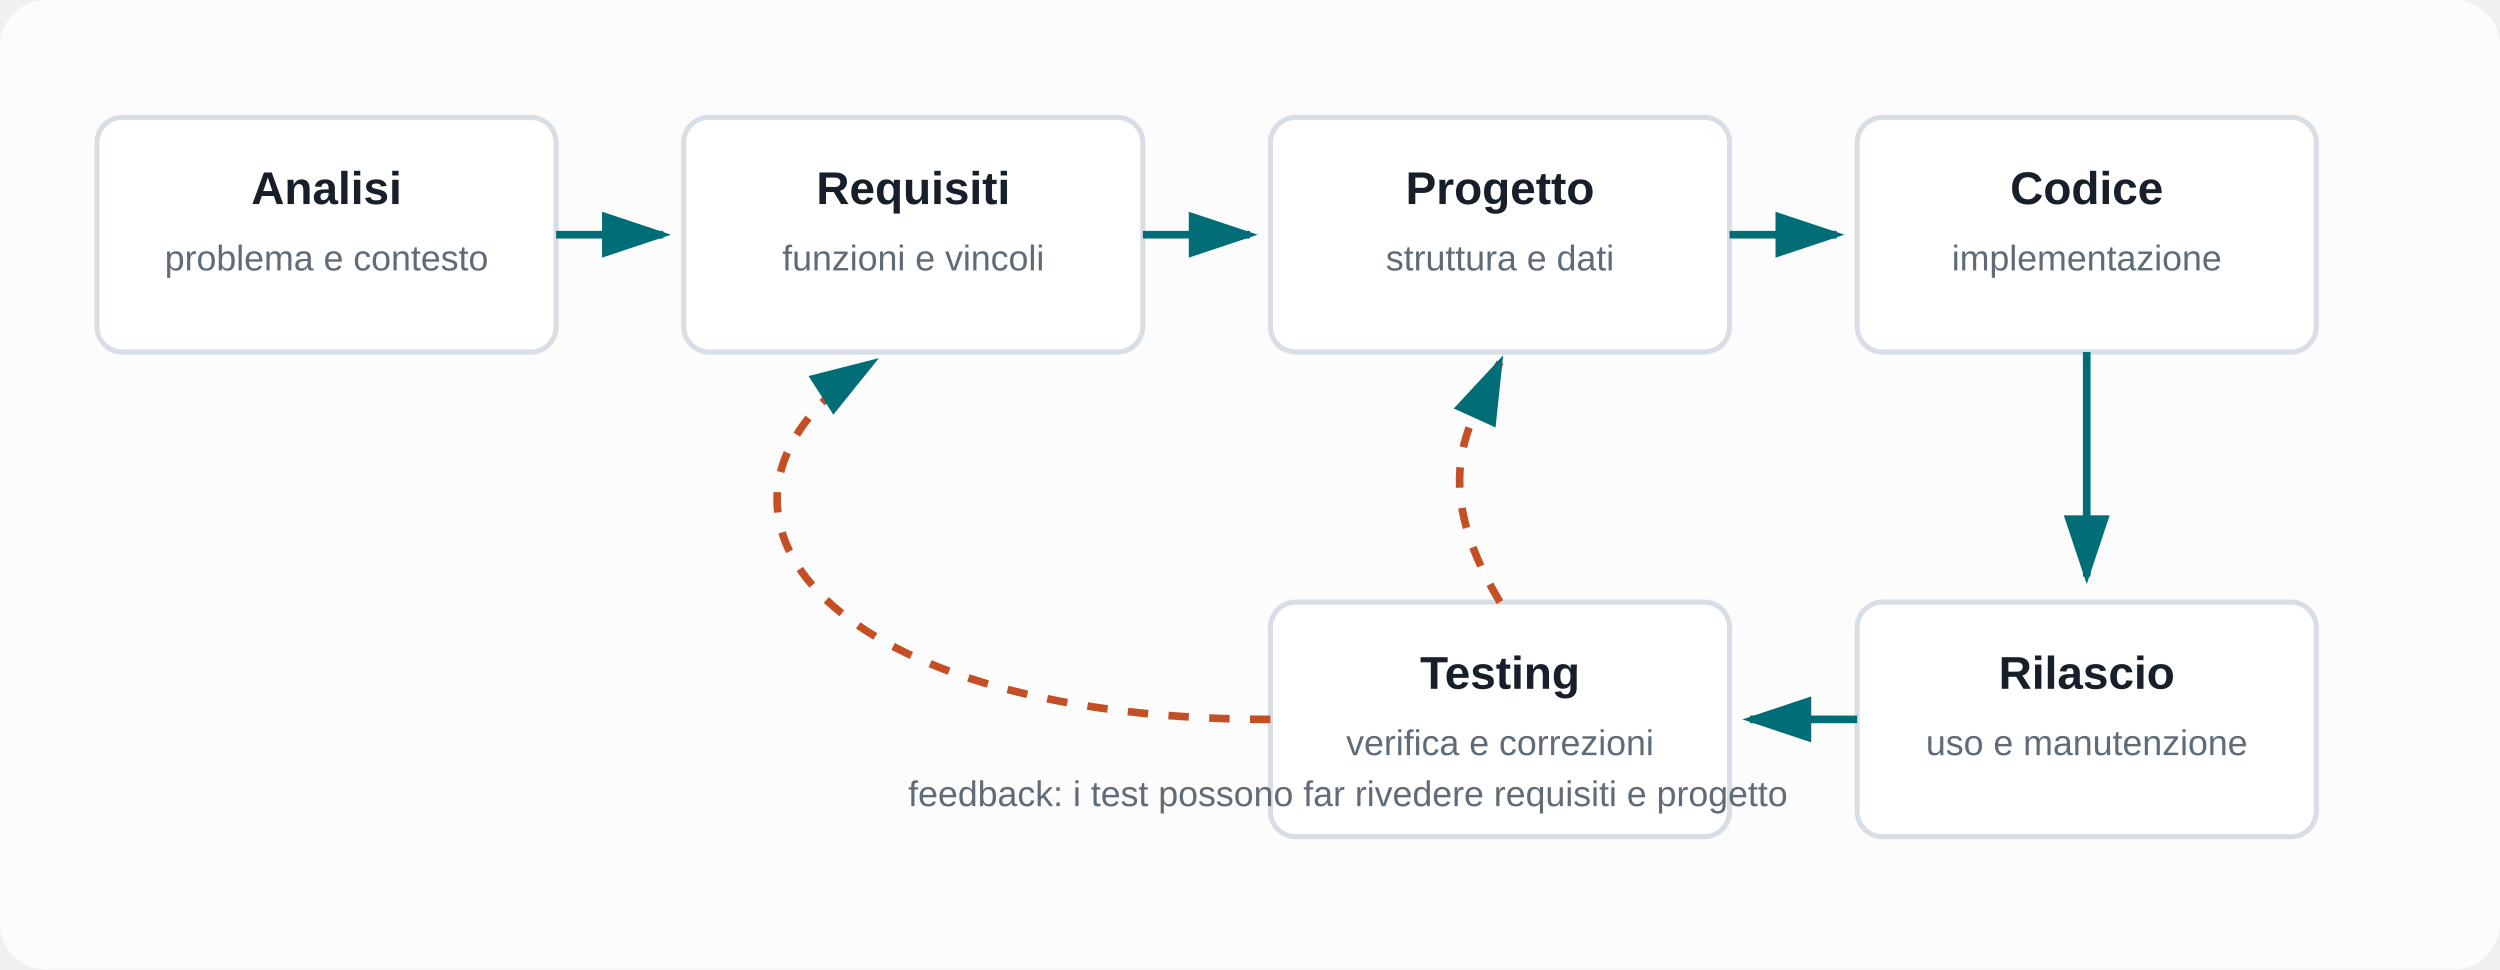
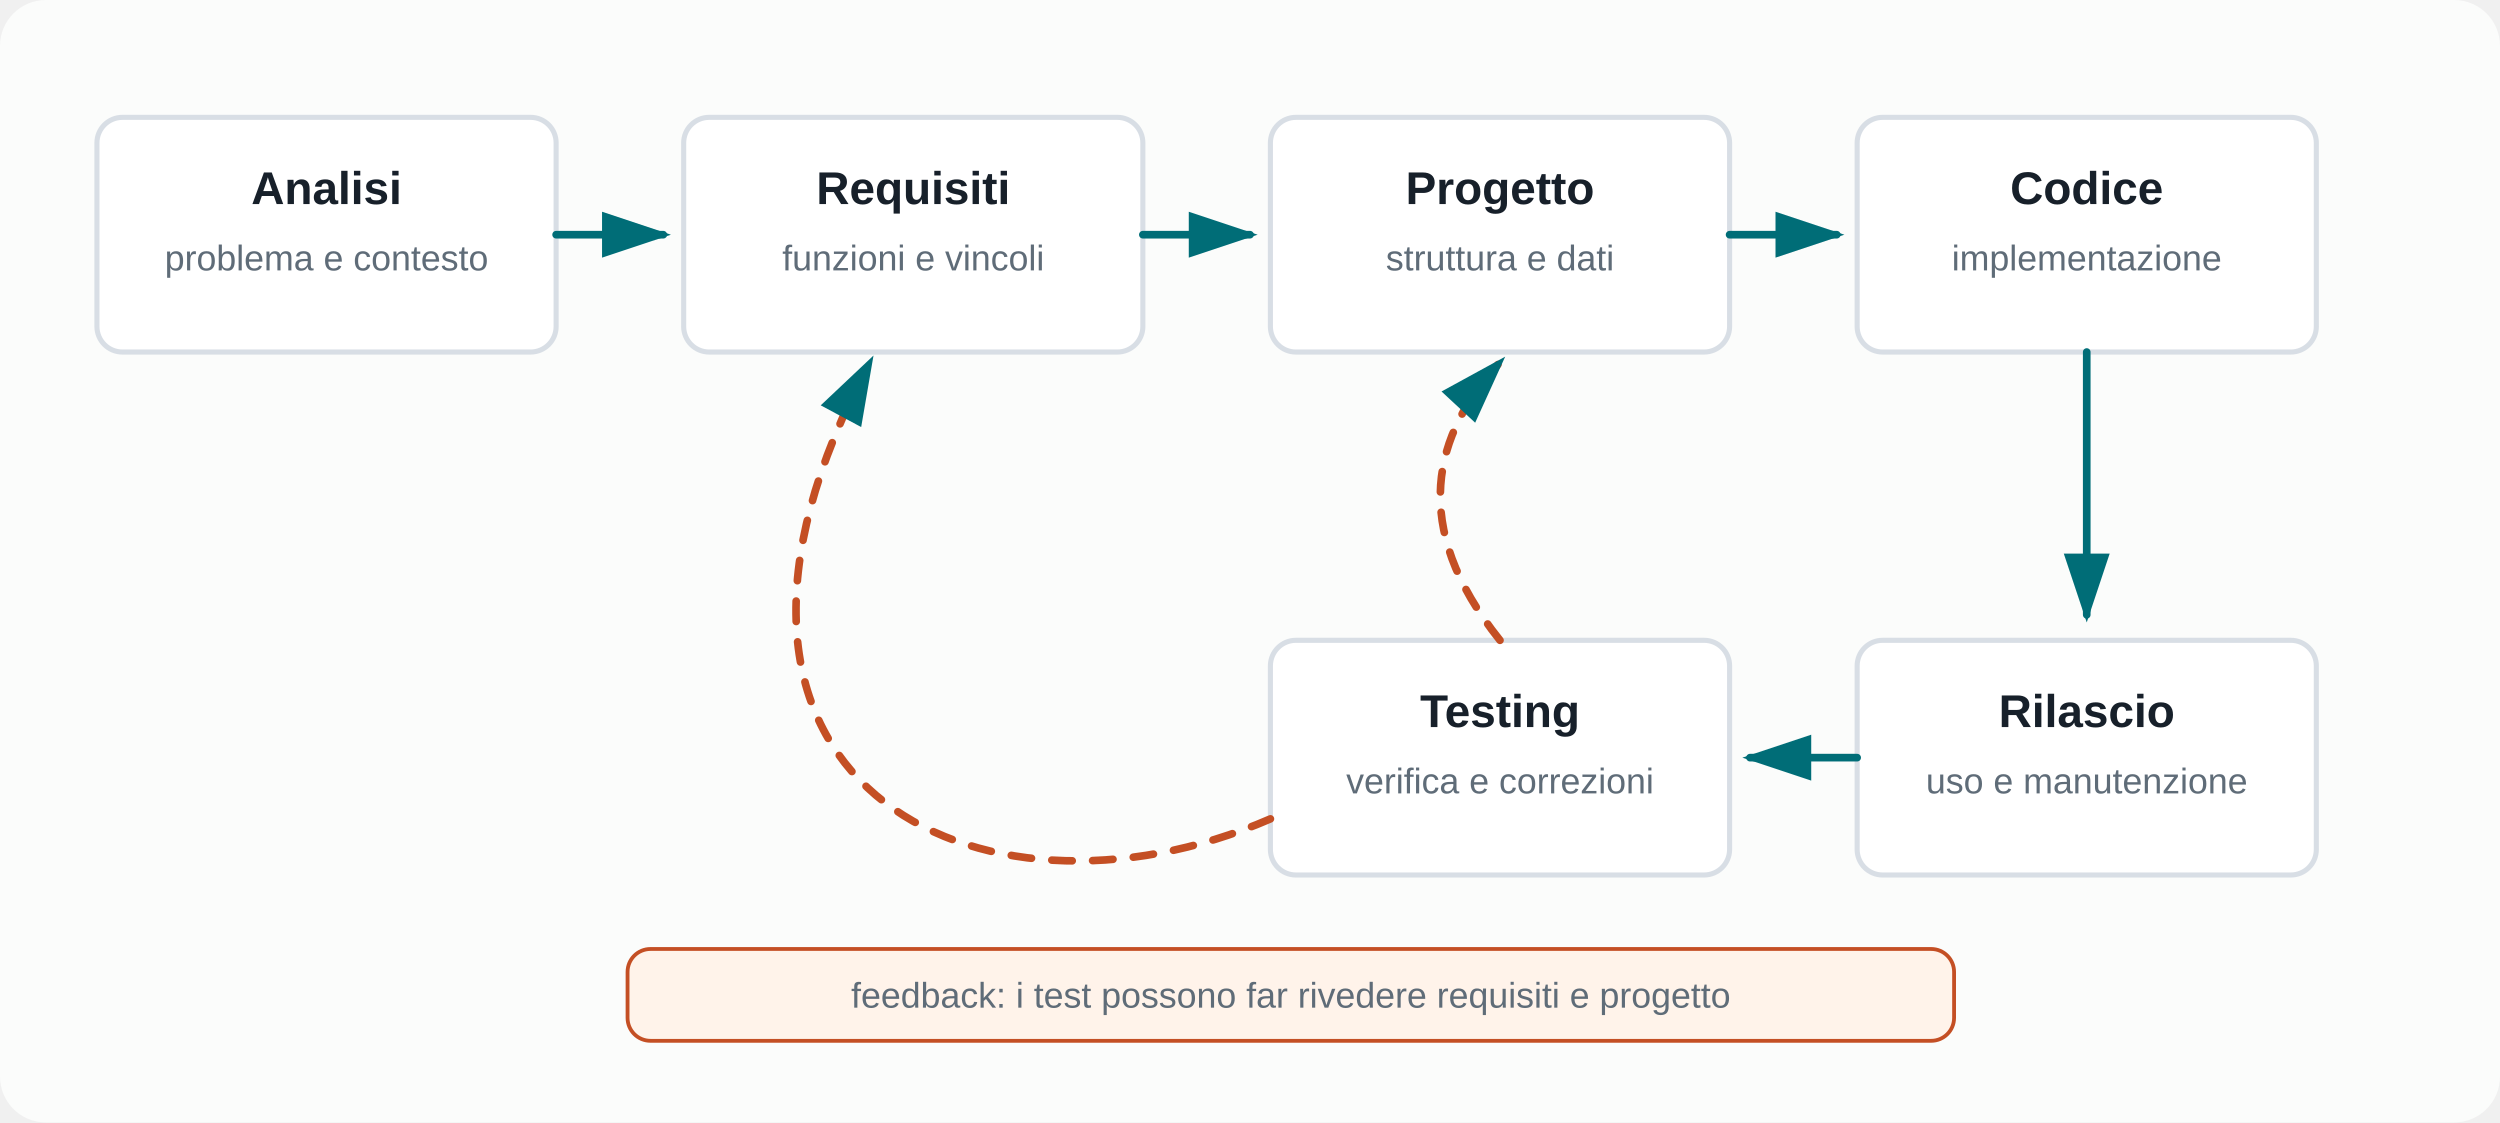
- <svg xmlns="http://www.w3.org/2000/svg" viewBox="0 0 980 380" role="img" aria-labelledby="title desc">
+ <svg xmlns="http://www.w3.org/2000/svg" viewBox="0 0 980 440" role="img" aria-labelledby="title desc">
  <defs>
    <marker id="arrow" markerWidth="10" markerHeight="10" refX="8" refY="3" orient="auto">
      <path d="M0,0 L9,3 L0,6 Z" fill="#006d77" />
    </marker>
    <style>
      .box{fill:#fff;stroke:#d8dee5;stroke-width:2}
      .main{font:700 18px Arial, sans-serif;fill:#17202a}
      .small{font:14px Arial, sans-serif;fill:#5f6c78}
-       .arrow{fill:none;stroke:#006d77;stroke-width:3;marker-end:url(#arrow)}
-       .loop{fill:none;stroke:#c44f24;stroke-width:3;stroke-dasharray:8 8;marker-end:url(#arrow)}
+       .arrow{fill:none;stroke:#006d77;stroke-width:3;stroke-linecap:round;stroke-linejoin:round;marker-end:url(#arrow)}
+       .loop{fill:none;stroke:#c44f24;stroke-width:3;stroke-linecap:round;stroke-linejoin:round;stroke-dasharray:8 8;marker-end:url(#arrow)}
+       .note{fill:#fff3ea;stroke:#c44f24;stroke-width:1.5}
    </style>
  </defs>
-   <rect width="980" height="380" rx="18" fill="#fbfcfb" />
+   <rect width="980" height="440" rx="18" fill="#fbfcfb" />
  <g transform="translate(38 46)">
    <rect class="box" x="0" y="0" width="180" height="92" rx="10" />
    <text class="main" x="90" y="34" text-anchor="middle">Analisi</text>
    <text class="small" x="90" y="60" text-anchor="middle">problema e contesto</text>
    <rect class="box" x="230" y="0" width="180" height="92" rx="10" />
    <text class="main" x="320" y="34" text-anchor="middle">Requisiti</text>
    <text class="small" x="320" y="60" text-anchor="middle">funzioni e vincoli</text>
    <rect class="box" x="460" y="0" width="180" height="92" rx="10" />
    <text class="main" x="550" y="34" text-anchor="middle">Progetto</text>
    <text class="small" x="550" y="60" text-anchor="middle">struttura e dati</text>
    <rect class="box" x="690" y="0" width="180" height="92" rx="10" />
    <text class="main" x="780" y="34" text-anchor="middle">Codice</text>
    <text class="small" x="780" y="60" text-anchor="middle">implementazione</text>
-     <rect class="box" x="460" y="190" width="180" height="92" rx="10" />
-     <text class="main" x="550" y="224" text-anchor="middle">Testing</text>
-     <text class="small" x="550" y="250" text-anchor="middle">verifica e correzioni</text>
-     <rect class="box" x="690" y="190" width="180" height="92" rx="10" />
-     <text class="main" x="780" y="224" text-anchor="middle">Rilascio</text>
-     <text class="small" x="780" y="250" text-anchor="middle">uso e manutenzione</text>
+     <rect class="box" x="460" y="205" width="180" height="92" rx="10" />
+     <text class="main" x="550" y="239" text-anchor="middle">Testing</text>
+     <text class="small" x="550" y="265" text-anchor="middle">verifica e correzioni</text>
+     <rect class="box" x="690" y="205" width="180" height="92" rx="10" />
+     <text class="main" x="780" y="239" text-anchor="middle">Rilascio</text>
+     <text class="small" x="780" y="265" text-anchor="middle">uso e manutenzione</text>
    <path class="arrow" d="M180 46 H222" />
    <path class="arrow" d="M410 46 H452" />
    <path class="arrow" d="M640 46 H682" />
-     <path class="arrow" d="M780 92 V180" />
-     <path class="arrow" d="M690 236 H648" />
-     <path class="loop" d="M460 236 C280 236 220 150 304 96" />
-     <path class="loop" d="M550 190 C520 140 540 118 550 96" />
-     <text class="small" x="318" y="270">feedback: i test possono far rivedere requisiti e progetto</text>
+     <path class="arrow" d="M780 92 V195" />
+     <path class="arrow" d="M690 251 H648" />
+     <path class="loop" d="M460 275 C345 325 215 260 303 96" />
+     <path class="loop" d="M550 205 C514 160 524 124 550 96" />
+     <rect class="note" x="208" y="326" width="520" height="36" rx="9" />
+     <text class="small" x="468" y="349" text-anchor="middle">feedback: i test possono far rivedere requisiti e progetto</text>
  </g>
</svg>
